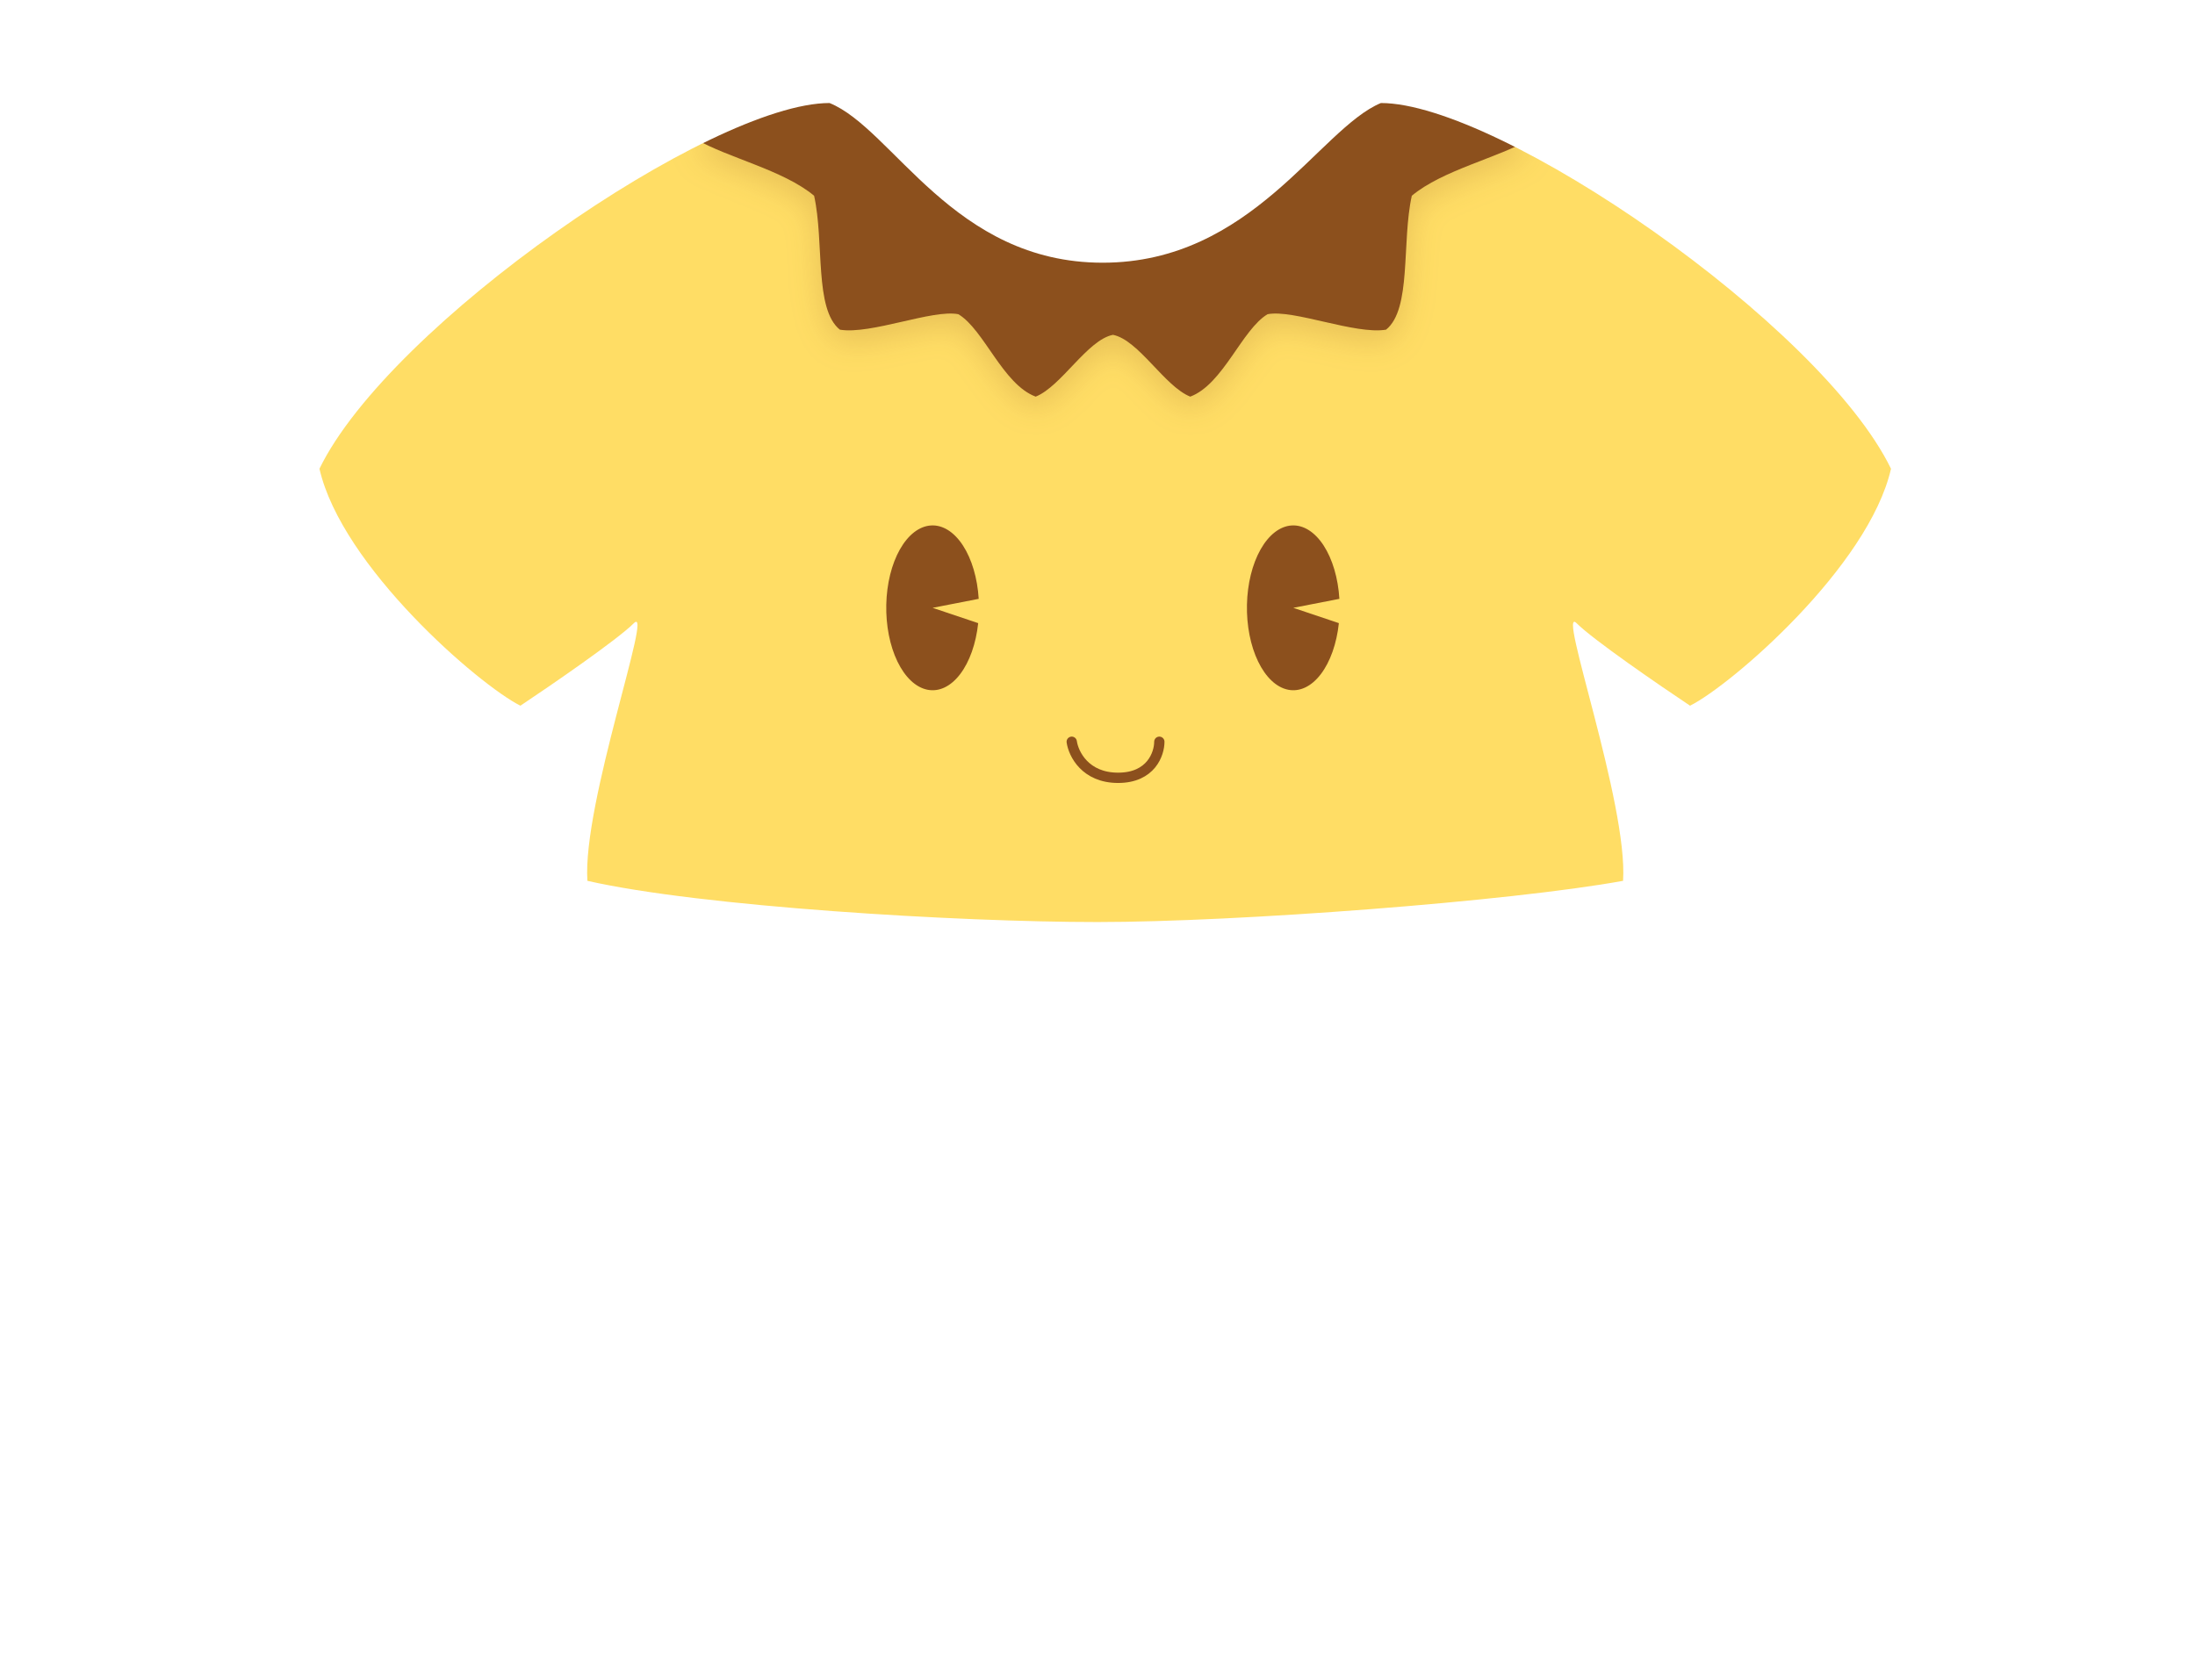
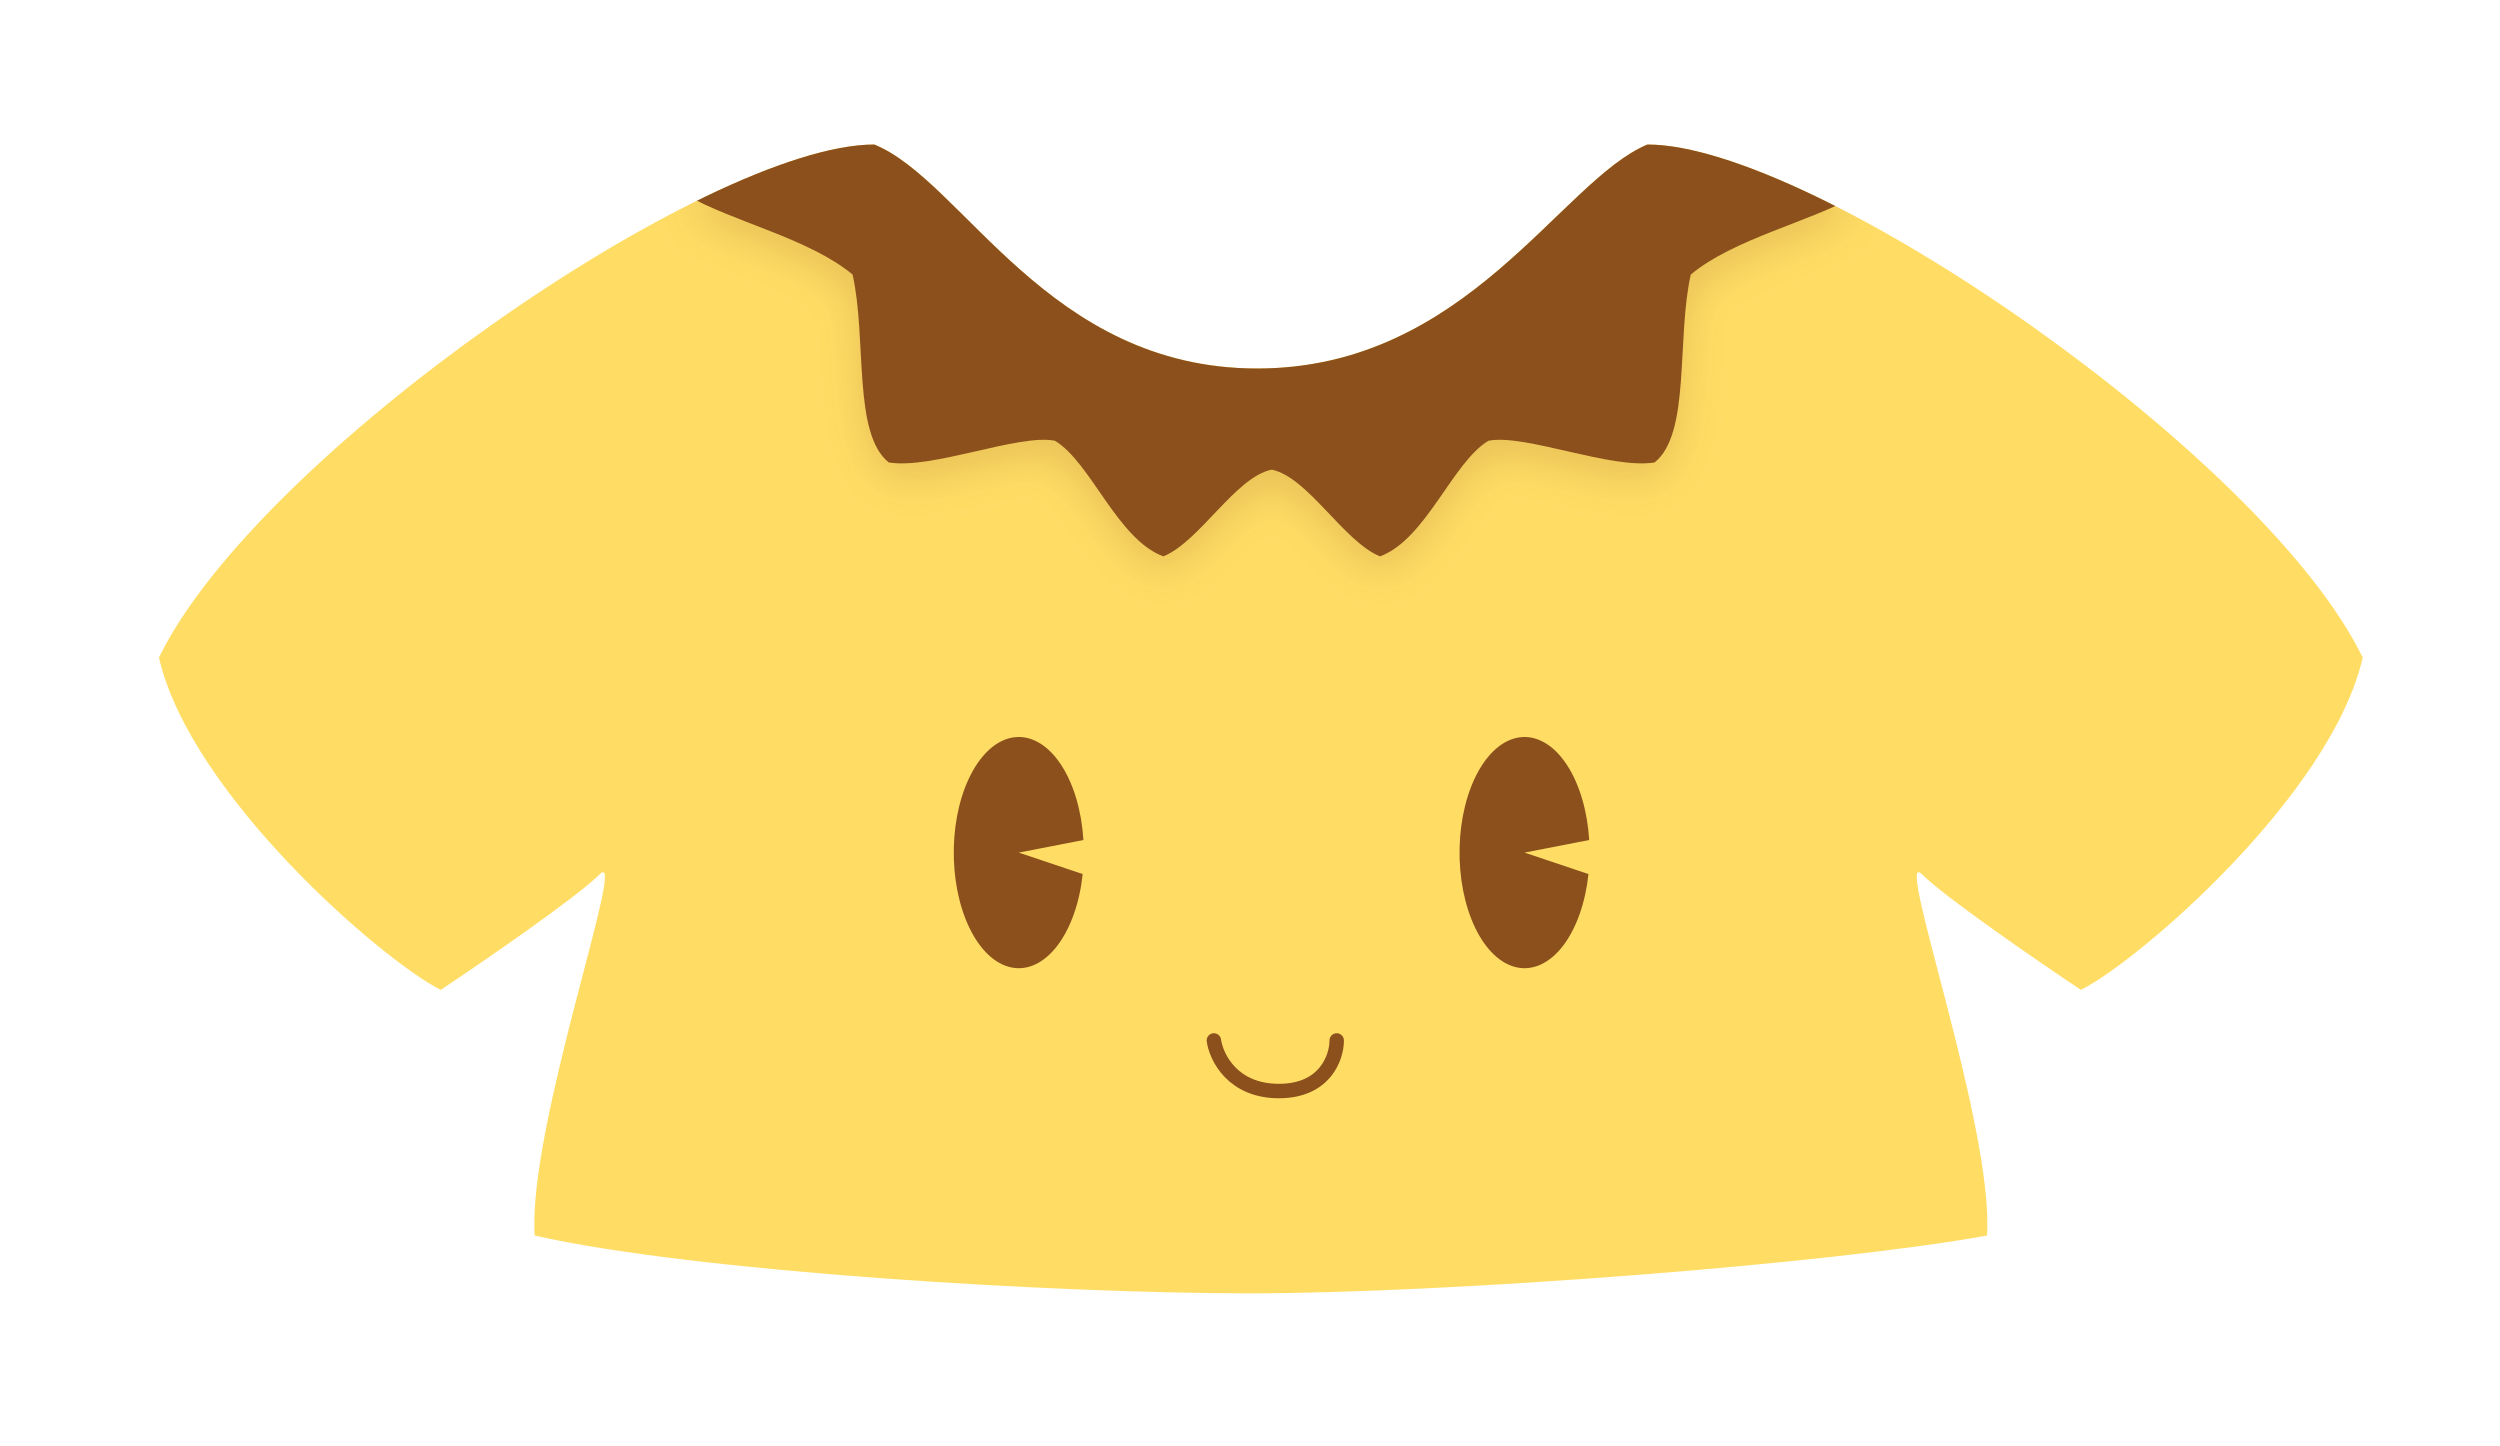
- <svg xmlns="http://www.w3.org/2000/svg" width="213" height="163" viewBox="0 0 213 163" fill="none">
-   <mask id="mask0" style="mask-type: alpha" maskUnits="userSpaceOnUse" x="31" y="10" width="153" height="80">
-     <path d="M31 45.5C37.8 31.5 69 10 80.5 10C86.667 12.5 92.5 25.5 107 25.5C121.5 25.5 128 12.5 134 10C145.5 10 176.7 31.5 183.5 45.5C181.333 55 168 66.5 164 68.5C161 66.5 154.6 62.1 153 60.5C151 58.5 158 78 157.5 85.5C146.5 87.5 120.1 89.5 106.5 89.5C92.9 89.5 68 88 57 85.5C56.5 78 63.5 58.5 61.5 60.5C59.9 62.1 53.5 66.5 50.5 68.5C46.5 66.5 33.167 55 31 45.5Z" fill="black" />
-   </mask>
-   <g mask="url(#mask0)">
+ <svg xmlns="http://www.w3.org/2000/svg" width="173" height="100" viewBox="0 0 173 100" fill="none">
+   <g clip-path="url(#clip0)" transform="translate(-20)">
    <rect width="213" height="163" fill="#FFDD65" />
    <g filter="url(#filter0_d)">
      <path d="M79 19C76 16.5 70.667 15.333 67.5 13.5L79 5.5L106.5 20.5H109.5L137 5.5L148.5 13.5C145.333 15.333 140 16.5 137 19C136 23.5 137 30 134.5 32C131.5 32.5 125.5 30 123 30.5C120.5 32 118.7 37.3 115.5 38.5C113 37.5 110.5 33 108 32.5C105.5 33 103 37.5 100.5 38.5C97.3 37.3 95.5 32 93 30.5C90.5 30 84.5 32.5 81.5 32C79 30 80 23.5 79 19Z" fill="#8C501D" />
    </g>
    <path d="M94.973 58.128C94.849 56.121 94.303 54.271 93.444 52.95C92.585 51.629 91.477 50.934 90.342 51.005C89.207 51.076 88.128 51.908 87.324 53.333C86.519 54.758 86.047 56.672 86.003 58.69C85.959 60.707 86.346 62.68 87.086 64.212C87.826 65.744 88.865 66.722 89.993 66.949C91.122 67.177 92.257 66.637 93.171 65.438C94.085 64.239 94.711 62.47 94.922 60.486L90.5 59L94.973 58.128Z" fill="#8C501D" />
    <path d="M129.973 58.128C129.849 56.121 129.303 54.271 128.444 52.95C127.585 51.629 126.477 50.934 125.342 51.005C124.207 51.076 123.128 51.908 122.324 53.333C121.519 54.758 121.047 56.672 121.003 58.69C120.959 60.707 121.346 62.68 122.086 64.212C122.826 65.744 123.865 66.722 124.993 66.949C126.122 67.177 127.257 66.637 128.171 65.438C129.085 64.239 129.711 62.47 129.922 60.486L125.5 59L129.973 58.128Z" fill="#8C501D" />
    <path d="M104 72C104.167 73.167 105.3 75.5 108.5 75.5C111.7 75.5 112.5 73.167 112.5 72" stroke="#8C501D" stroke-linecap="round" stroke-linejoin="round" />
  </g>
  <defs>
+     <clipPath id="clip0" x="31" y="10" width="153" height="80">
+       <path d="M31 45.5C37.8 31.5 69 10 80.5 10C86.667 12.5 92.5 25.5 107 25.5C121.5 25.5 128 12.5 134 10C145.5 10 176.7 31.5 183.5 45.5C181.333 55 168 66.5 164 68.5C161 66.5 154.6 62.1 153 60.5C151 58.5 158 78 157.5 85.5C146.5 87.5 120.1 89.5 106.5 89.5C92.9 89.5 68 88 57 85.5C56.5 78 63.5 58.5 61.5 60.5C59.9 62.1 53.5 66.5 50.5 68.5C46.5 66.5 33.167 55 31 45.5Z" />
+     </clipPath>
    <filter id="filter0_d" x="64.5" y="3.5" width="87" height="39" filterUnits="userSpaceOnUse" color-interpolation-filters="sRGB">
      <feFlood flood-opacity="0" result="BackgroundImageFix" />
      <feColorMatrix in="SourceAlpha" type="matrix" values="0 0 0 0 0 0 0 0 0 0 0 0 0 0 0 0 0 0 127 0" result="hardAlpha" />
      <feOffset dy="1" />
      <feGaussianBlur stdDeviation="1.5" />
      <feColorMatrix type="matrix" values="0 0 0 0 0.549 0 0 0 0 0.314 0 0 0 0 0.114 0 0 0 0.2 0" />
      <feBlend mode="normal" in2="BackgroundImageFix" result="effect1_dropShadow" />
      <feBlend mode="normal" in="SourceGraphic" in2="effect1_dropShadow" result="shape" />
    </filter>
  </defs>
</svg>
